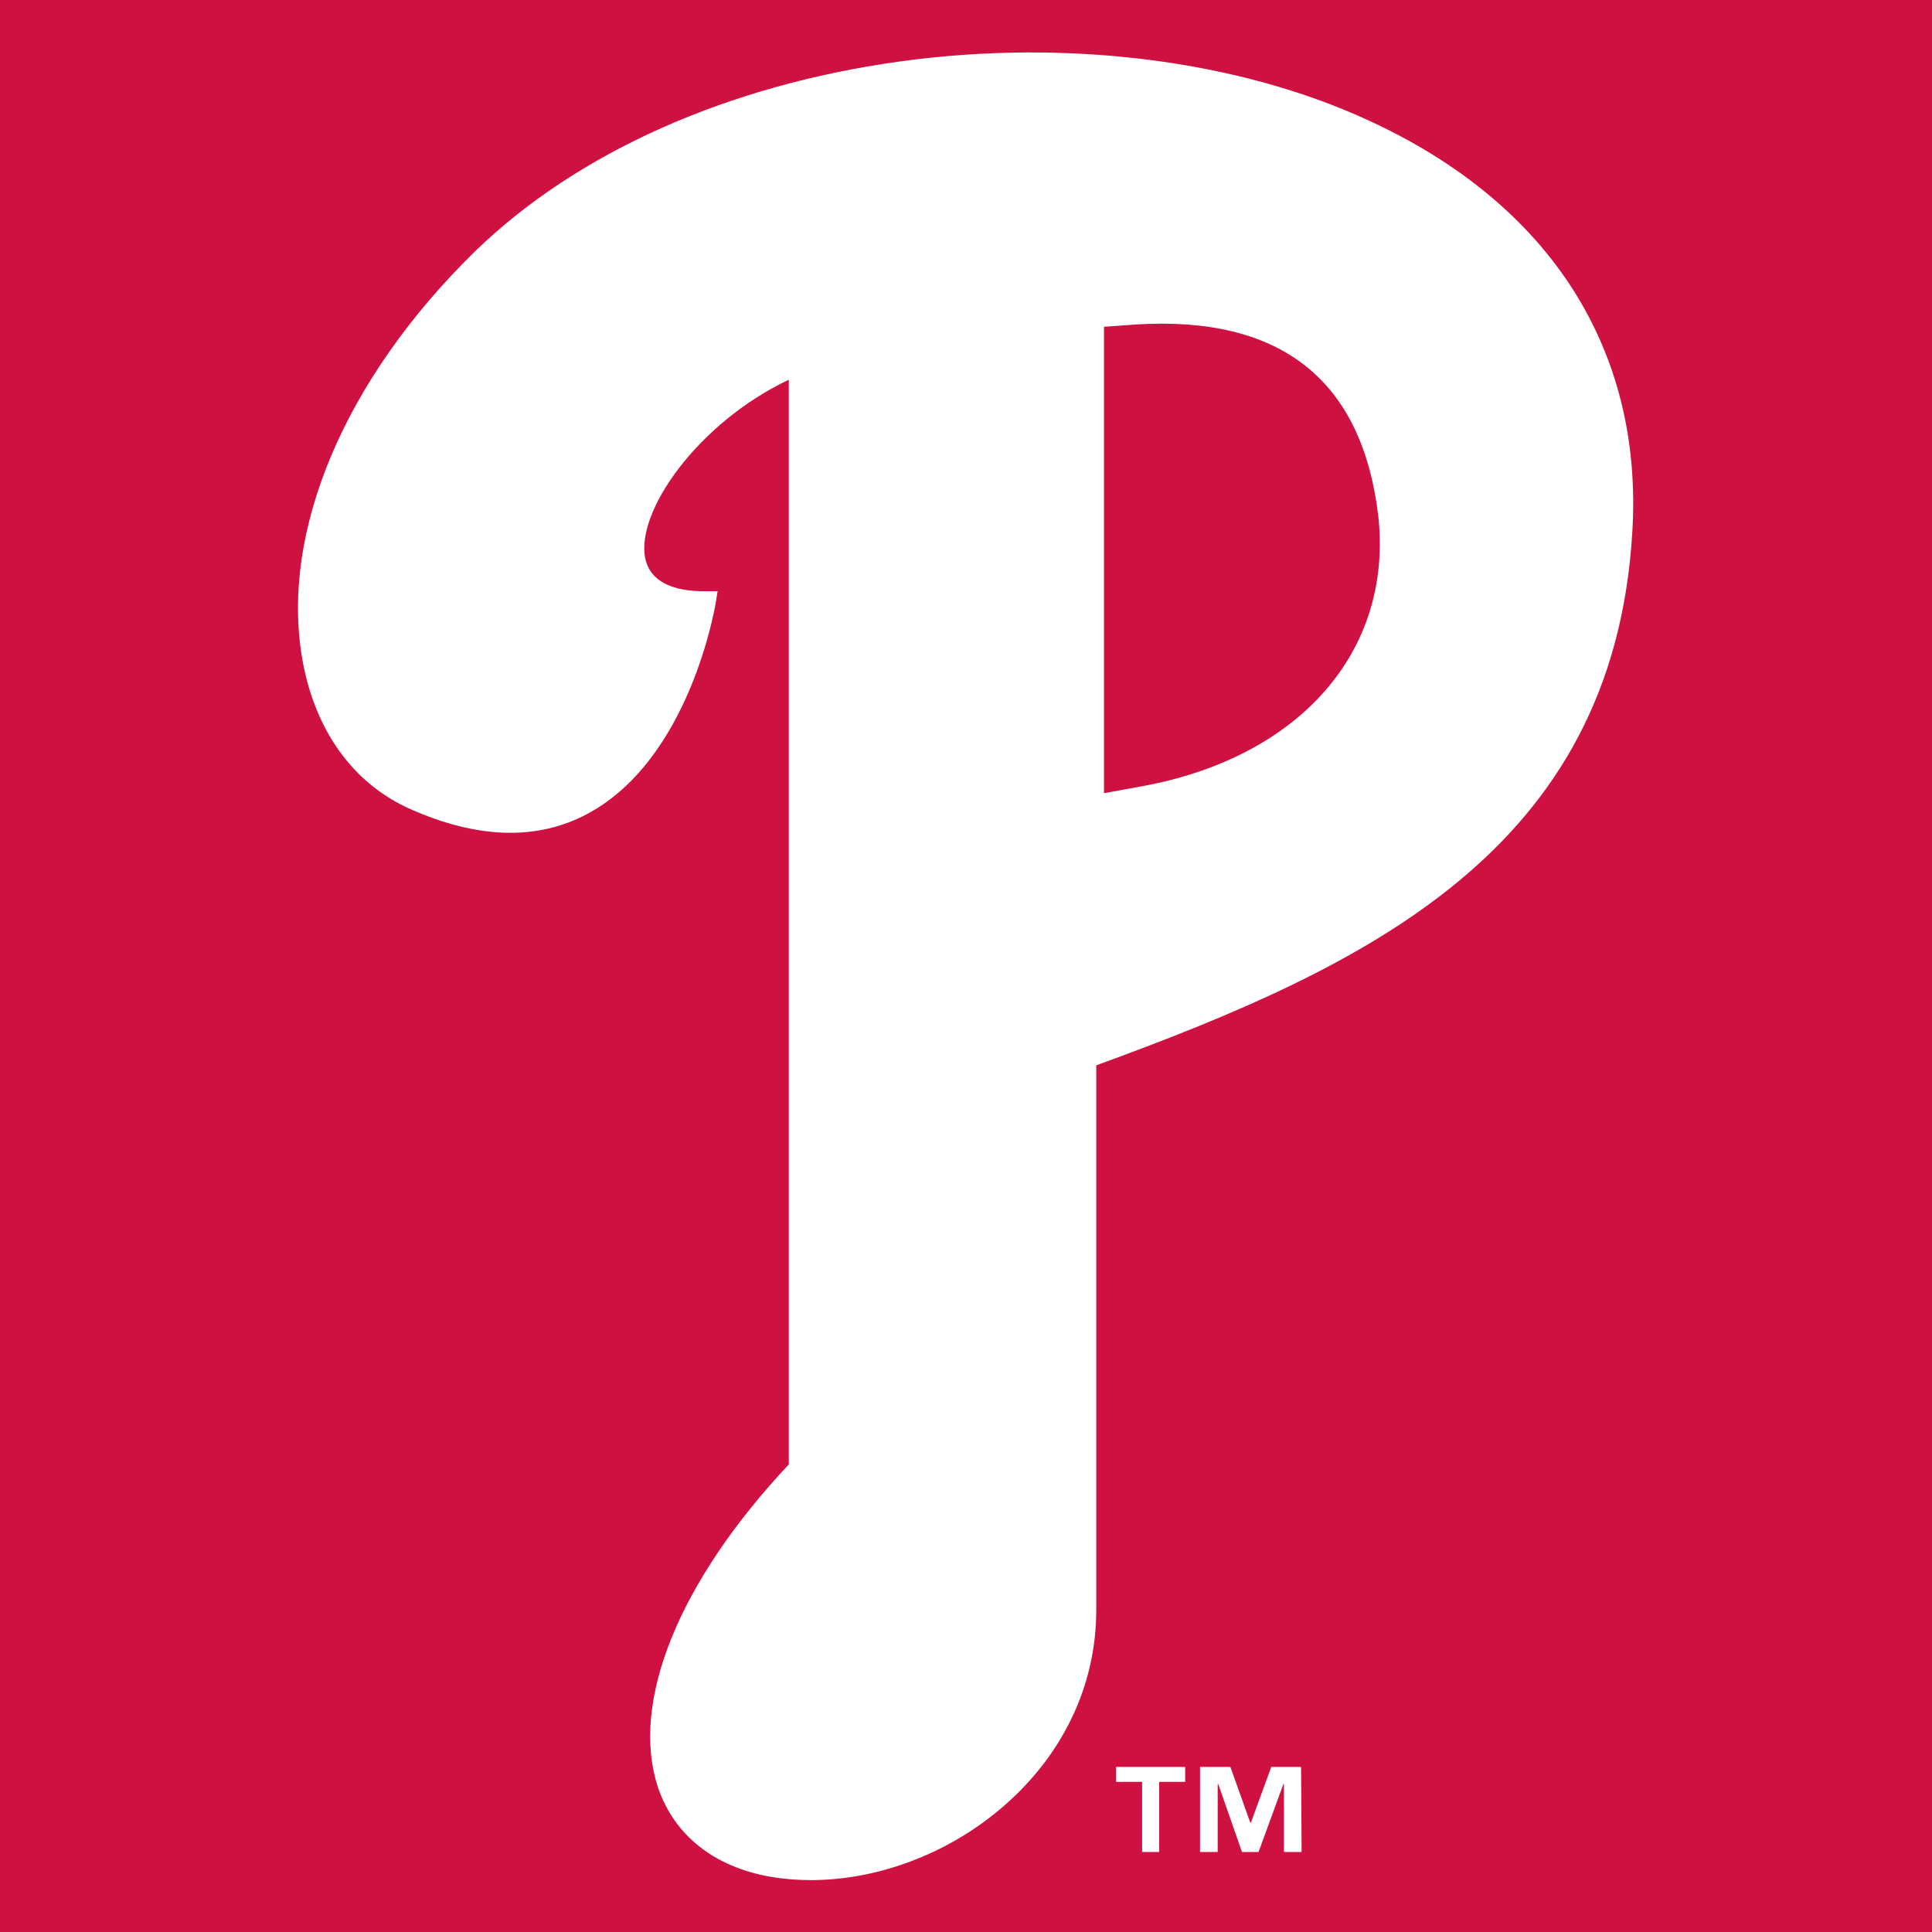
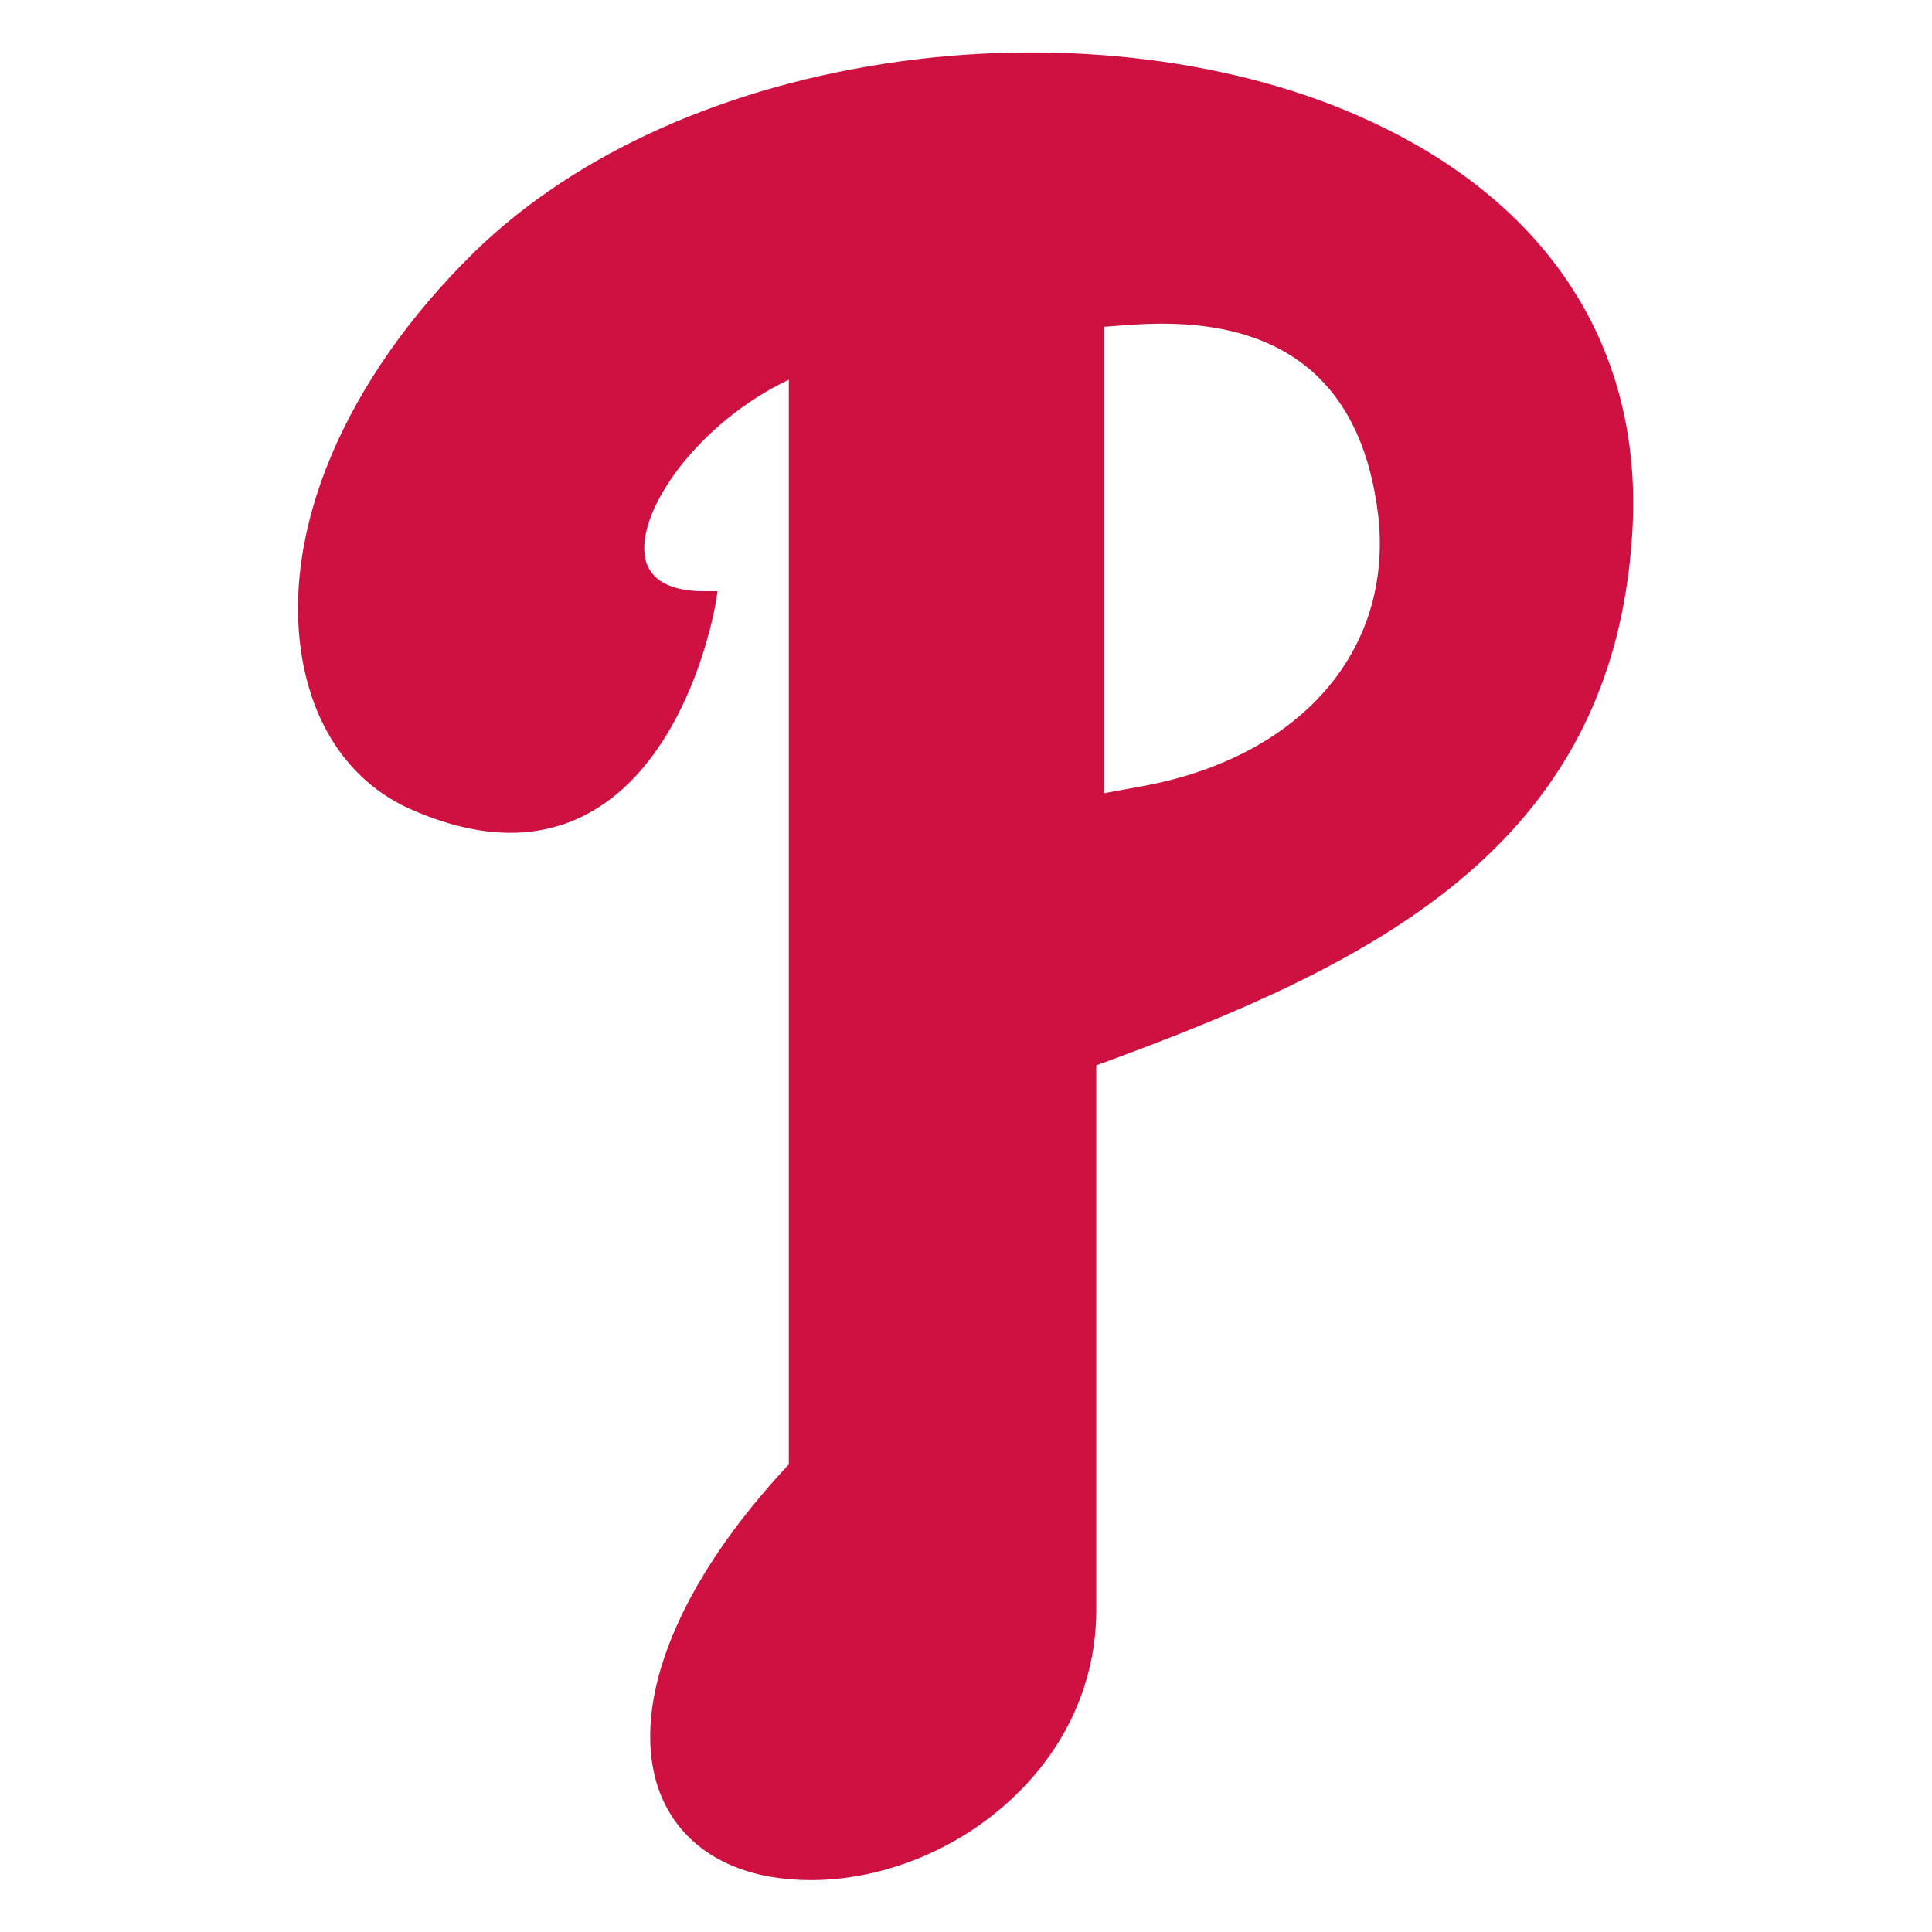
<svg xmlns="http://www.w3.org/2000/svg" version="1.1" id="Layer_1" x="0px" y="0px" viewBox="0 0 512 512" style="enable-background:new 0 0 512 512;" xml:space="preserve">
  <style type="text/css">
- 	.st0{fill:#CE1141;}
- 	.st1{fill:#FFFFFF;}
+ 	.st0{fill:#FFFFFF;}
+ 	.st1{fill:#CE1141;}
</style>
  <g id="XMLID_1_">
    <rect id="XMLID_10_" class="st0" width="512" height="512" />
    <path class="st1" d="M367.76,136.63c-4.39-37.89-26.92-55.59-67-52.96l-10.39,0.73v128.59l13.17-2.49   C346.4,202.46,371.57,173.49,367.76,136.63 M187.54,158.87c0,0-13.31,81.92-77.68,53.25c-38.77-17.41-42.72-84.85,17.7-144.09   C217.23-19.31,439.3,1.9,430.37,140.87c-4.83,79.14-62.61,110.74-142.04,139.56v145.99c0,44.47-45.79,75.19-83.68,68.61   c-40.37-7.17-41.55-55.3,6.88-106.2V97.13C174.23,112.49,149.65,159.74,187.54,158.87z" />
    <path id="XMLID_4_" class="st1" d="M214.89,498.25c-3.66,0-7.17-0.29-10.68-0.88c-15.07-2.63-25.6-11.12-29.84-23.7   c-7.46-22.67,5.56-54.56,34.67-85.58V100.64c-23.84,11.26-40.67,34.82-38.03,47.4c1.61,7.31,9.65,8.78,16.38,8.63h2.78l-0.44,2.78   c-0.29,1.76-7.02,41.69-33.94,56.17c-13.31,7.17-29.11,6.73-46.96-1.17c-15.21-6.73-25.31-20.77-28.67-39.5   c-6-33.79,10.97-74.31,45.64-108.25c27.06-26.33,67.15-44.18,113.08-50.47c44.03-6,89.38-0.29,124.05,15.8   c47.98,22.09,72.7,60.85,69.63,109.28c-5.12,83.97-69.92,114.69-142.04,141.02v144.38c0,20.19-9.07,39.06-25.75,52.96   C250.59,491.52,232.3,498.25,214.89,498.25z M213.72,93.77v296.08l-0.59,0.73c-28.09,29.55-41.25,60.85-34.38,81.63   c3.66,11.12,12.73,18.29,26.19,20.63c18.87,3.22,40.67-3.22,56.91-16.97c15.51-13.02,23.99-30.57,23.99-49.44v-147.6l1.46-0.59   c85.58-31.01,136.05-63.34,140.58-137.51c2.93-46.52-20.77-83.68-66.85-104.89c-72.7-33.35-179.05-17.99-232.01,33.79   c-33.5,32.91-50.18,71.83-44.32,104.16c3.07,17.12,12.29,29.99,26.04,36.13c16.53,7.31,30.87,7.9,42.86,1.46   c21.07-11.41,29.11-41.25,31.16-50.32c-13.6-0.59-17.12-7.75-18.14-12.14c-3.51-16.68,18.29-43.45,43.89-53.98L213.72,93.77z    M288.04,215.77V82.36l12.43-0.88c41.55-2.78,64.95,15.65,69.49,54.86l0,0c4.1,38.18-21.94,68.17-66.12,76.36L288.04,215.77z    M292.57,86.6v123.61l10.39-1.9c41.69-7.75,66.12-35.84,62.32-71.39c-4.24-36.28-25.89-53.39-64.51-50.91L292.57,86.6z" />
-     <path class="st1" d="M344.94,490.79h-4.68V472.8h-0.15l-6.58,17.99h-4.39l-6.29-17.99h-0.15v17.99h-4.68v-22.53h8.05l5.27,14.77   h0.15l5.41-14.77h7.9 M313.93,472.21h-6.73v18.58h-4.53v-18.58h-6.88v-3.95h18.29v3.95H313.93z" />
+     <path class="st0" d="M344.94,490.79h-4.68V472.8h-0.15l-6.58,17.99h-4.39l-6.29-17.99h-0.15v17.99h-4.68v-22.53h8.05l5.27,14.77   h0.15l5.41-14.77h7.9 M313.93,472.21h-6.73v18.58h-4.53v-18.58h-6.88v-3.95h18.29v3.95H313.93z" />
  </g>
</svg>
